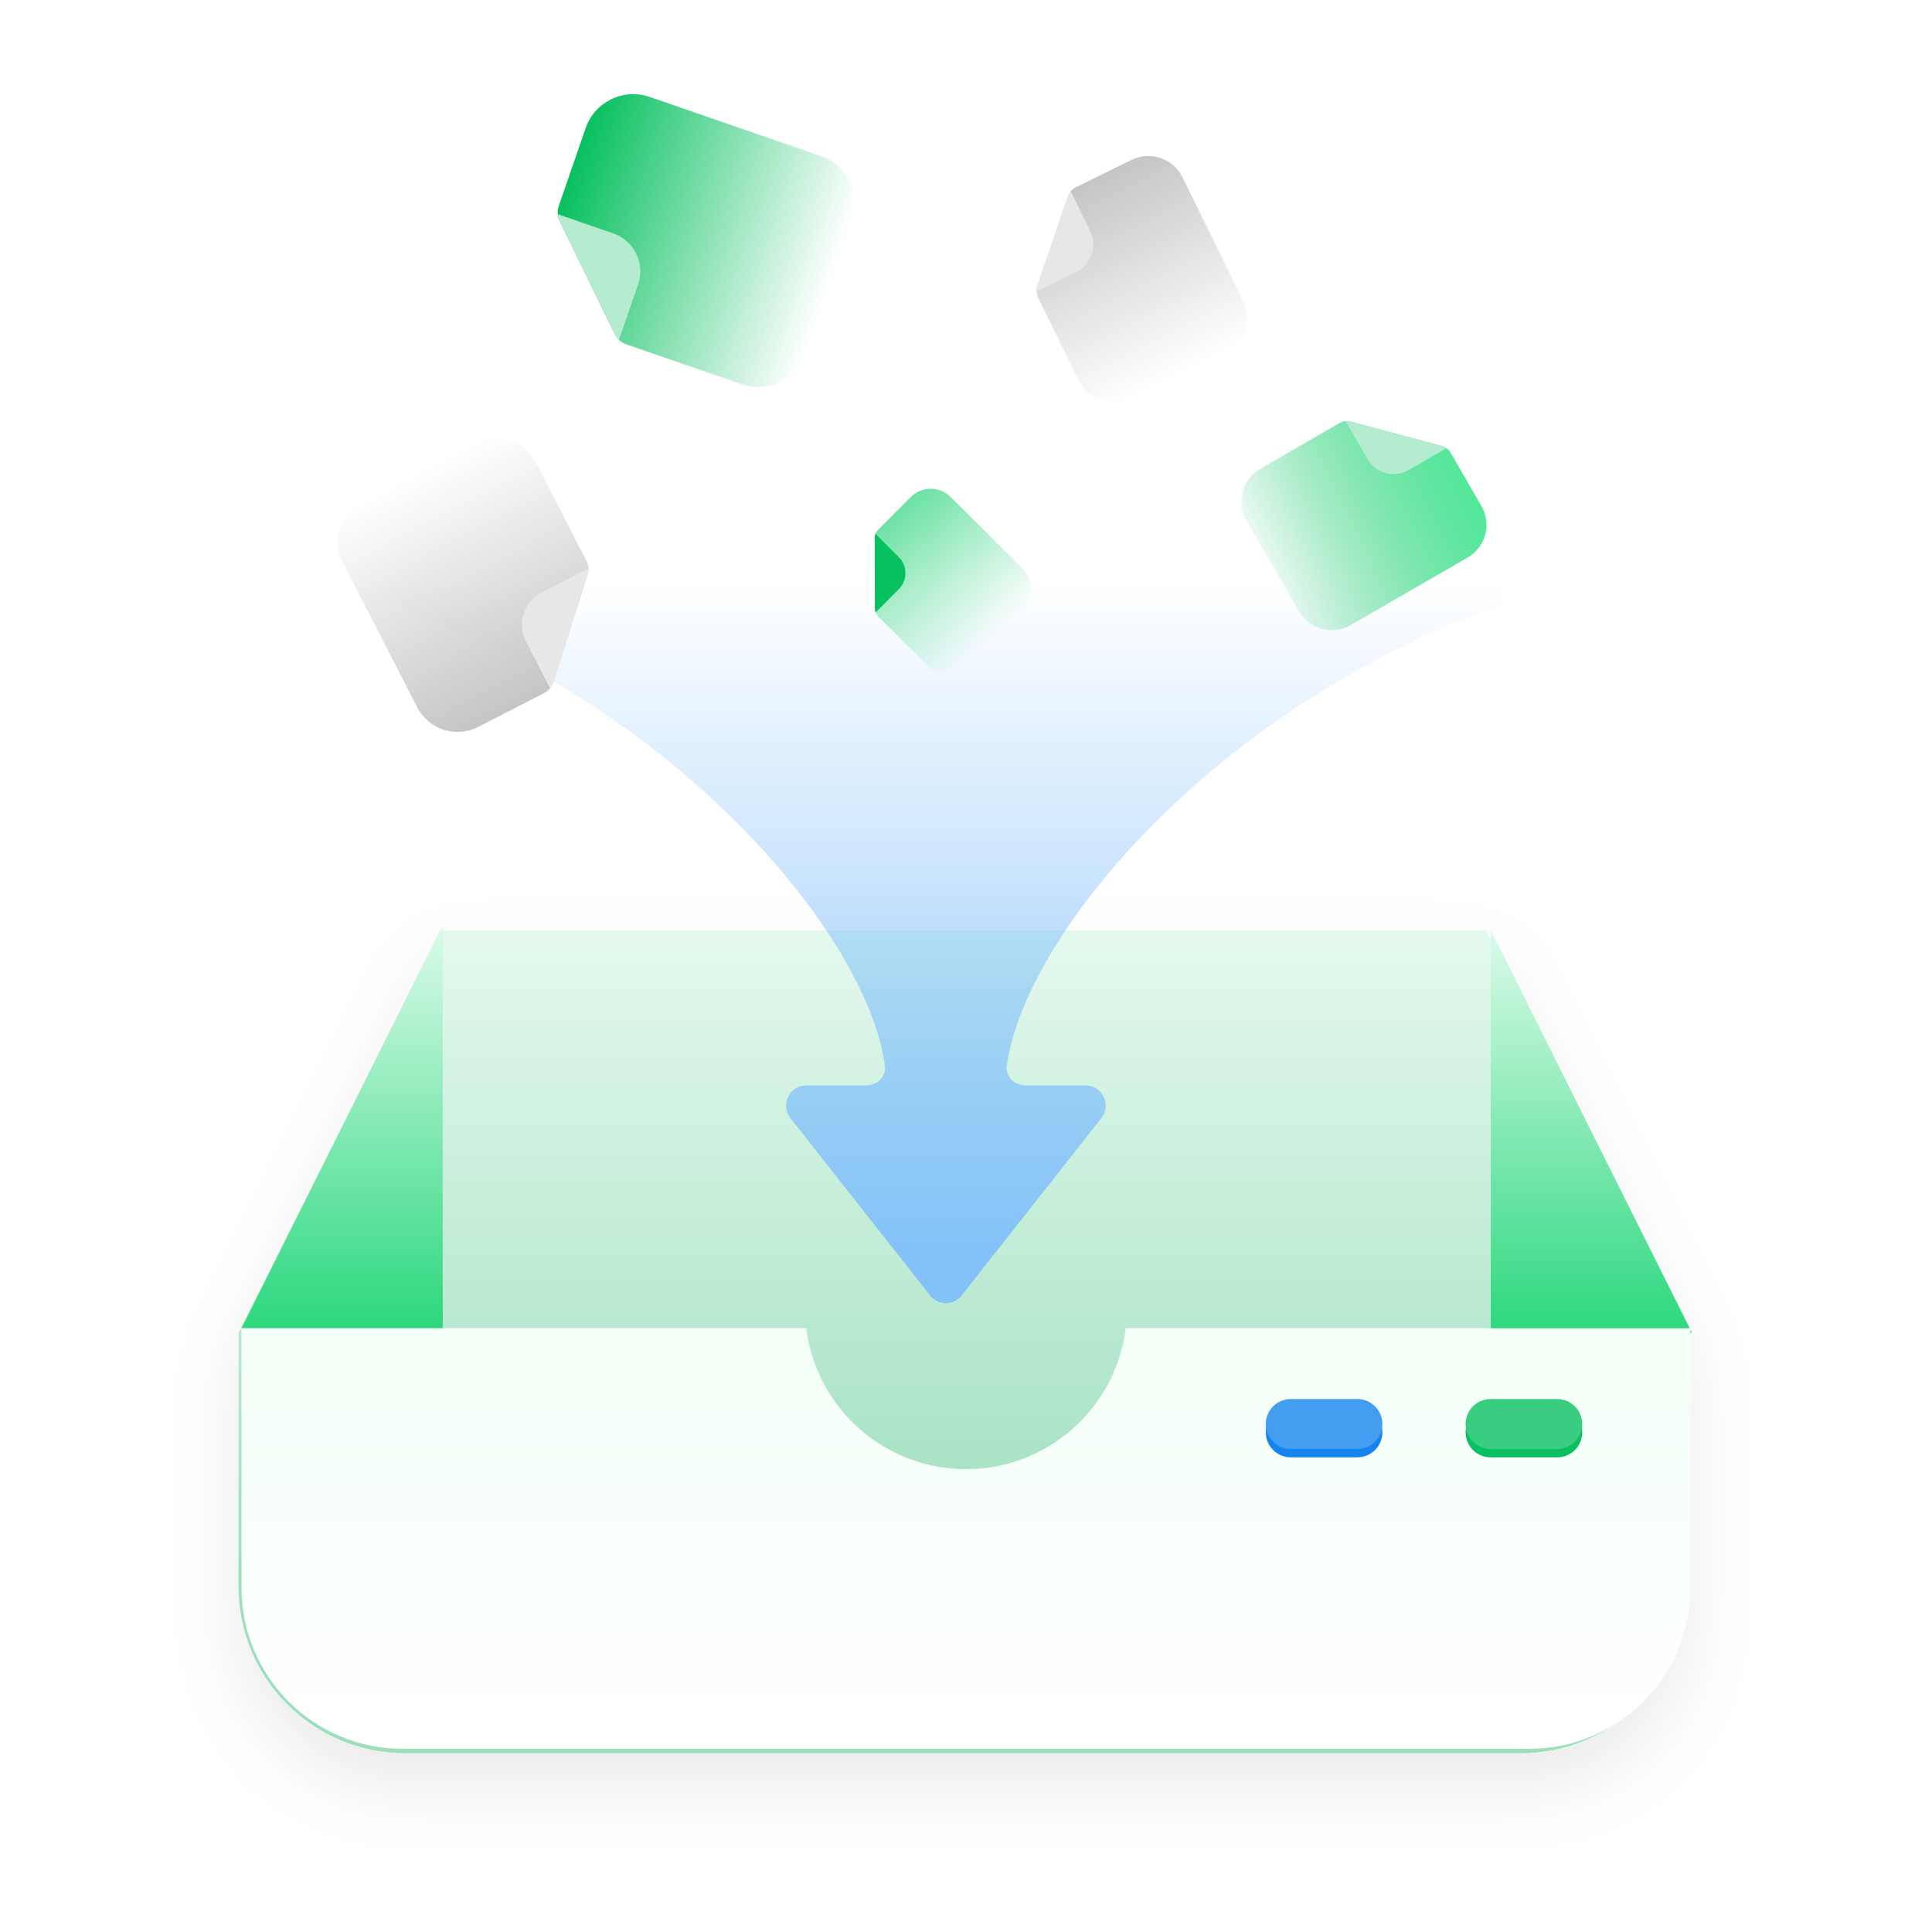
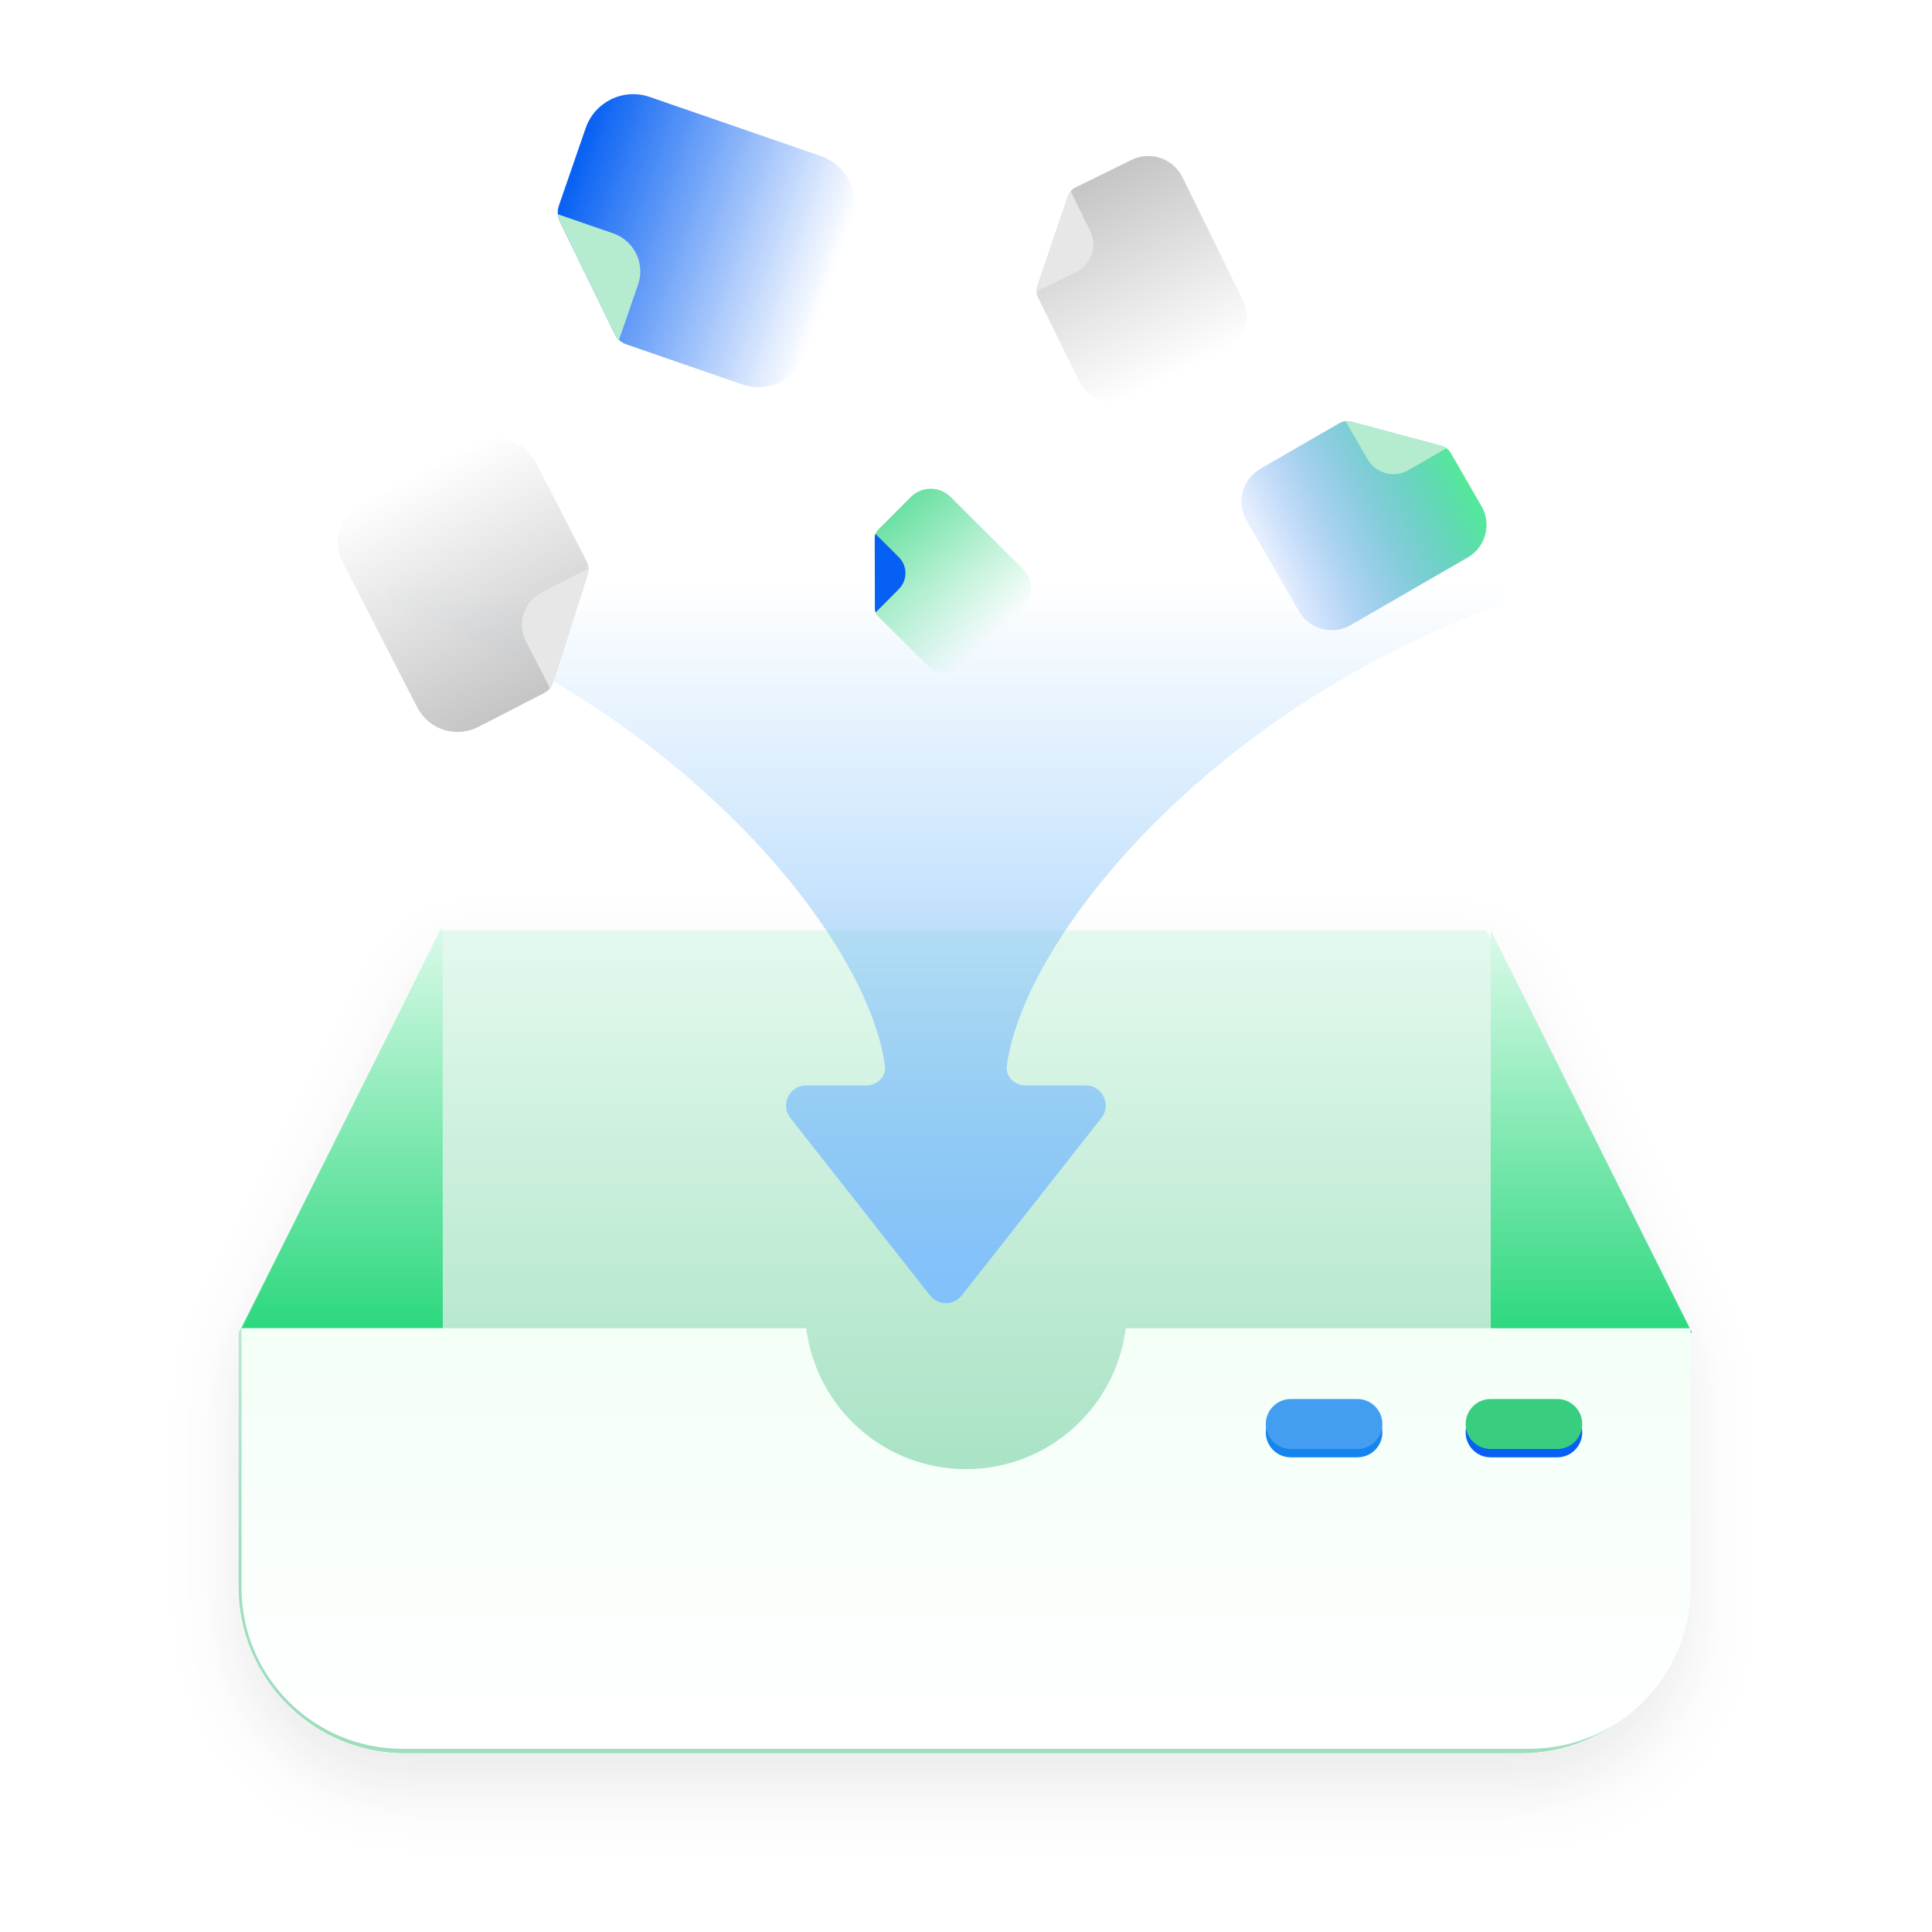
<svg xmlns="http://www.w3.org/2000/svg" width="162" height="162" viewBox="0 0 162 162" fill="none">
  <g filter="url(#filter0_d_6022_51731)">
    <path d="M36.875 78L20 111.75V133.047C20 140.76 26.253 147.013 33.965 147.013H80.75H127.534C135.247 147.013 141.5 140.76 141.5 133.047V111.75L124.625 78H80.75H36.875Z" fill="url(#paint0_linear_6022_51731)" />
  </g>
  <path d="M37.125 111.375V77.625L20.25 111.375H37.125Z" fill="url(#paint1_linear_6022_51731)" />
  <path d="M125 111.75V78L141.875 111.75H125Z" fill="url(#paint2_linear_6022_51731)" />
  <path d="M77.986 108.627L66.274 93.744C65.403 92.636 66.192 91.013 67.6 91.013H72.635C73.567 91.013 74.329 90.263 74.201 89.339C72.675 78.35 56.88 59.435 33.101 50.855C32.173 50.52 32.407 48.938 33.393 48.938H125.232C126.218 48.938 126.452 50.52 125.524 50.855C101.744 59.435 85.95 78.35 84.424 89.339C84.296 90.263 85.058 91.013 85.99 91.013H91.025C92.433 91.013 93.222 92.636 92.351 93.744L80.639 108.627C79.963 109.486 78.662 109.486 77.986 108.627Z" fill="url(#paint3_linear_6022_51731)" />
  <path fill-rule="evenodd" clip-rule="evenodd" d="M67.604 111.375H20.25V133.138C20.25 140.594 26.294 146.638 33.75 146.638H128.25C135.706 146.638 141.75 140.594 141.75 133.138V111.375H94.395C93.565 118.034 87.884 123.188 80.999 123.188C74.115 123.188 68.434 118.034 67.604 111.375Z" fill="url(#paint4_linear_6022_51731)" />
  <path d="M46.937 18.544C46.741 18.141 46.713 17.677 46.859 17.254L49.11 10.738C49.871 8.535 52.273 7.367 54.475 8.127L68.83 13.086C71.033 13.847 72.201 16.249 71.441 18.451L67.584 29.616C66.823 31.819 64.421 32.987 62.219 32.226L52.512 28.873C52.089 28.727 51.741 28.419 51.545 28.017L46.937 18.544Z" fill="url(#paint5_linear_6022_51731)" />
  <mask id="mask0_6022_51731" style="mask-type:alpha" maskUnits="userSpaceOnUse" x="46" y="7" width="26" height="26">
    <path d="M46.937 18.544C46.741 18.141 46.713 17.677 46.859 17.254L49.11 10.738C49.871 8.535 52.273 7.367 54.475 8.127L68.83 13.086C71.033 13.847 72.201 16.249 71.441 18.451L67.584 29.616C66.823 31.819 64.421 32.987 62.219 32.226L52.512 28.873C52.089 28.727 51.741 28.419 51.545 28.017L46.937 18.544Z" fill="#D9D9D9" />
  </mask>
  <g mask="url(#mask0_6022_51731)">
    <path d="M43.876 25.89L46.631 17.915L51.416 19.568C53.178 20.177 54.113 22.098 53.504 23.86L51.851 28.645L43.876 25.89Z" fill="#B5ECCF" />
  </g>
  <path d="M89.557 16.439C89.666 16.118 89.899 15.854 90.203 15.705L94.883 13.407C96.465 12.63 98.377 13.283 99.153 14.864L104.217 25.175C104.993 26.756 104.341 28.668 102.759 29.445L94.74 33.383C93.158 34.16 91.246 33.507 90.469 31.925L87.046 24.953C86.897 24.65 86.874 24.299 86.984 23.979L89.557 16.439Z" fill="url(#paint6_linear_6022_51731)" />
  <mask id="mask1_6022_51731" style="mask-type:alpha" maskUnits="userSpaceOnUse" x="86" y="13" width="19" height="21">
    <path d="M89.557 16.439C89.666 16.118 89.899 15.854 90.203 15.705L94.883 13.407C96.465 12.63 98.377 13.283 99.153 14.864L104.217 25.175C104.993 26.756 104.341 28.668 102.759 29.445L94.74 33.383C93.158 34.16 91.246 33.507 90.469 31.925L87.046 24.953C86.897 24.65 86.874 24.299 86.984 23.979L89.557 16.439Z" fill="#D9D9D9" />
  </mask>
  <g mask="url(#mask1_6022_51731)">
    <path d="M84 18.751L89.728 15.938L91.416 19.375C92.037 20.64 91.515 22.17 90.25 22.791L86.813 24.479L84 18.751Z" fill="#E7E7E7" />
  </g>
  <path d="M46.373 57.229C46.25 57.612 45.98 57.931 45.621 58.116L40.1 60.953C38.234 61.912 35.944 61.177 34.986 59.311L28.735 47.149C27.777 45.284 28.512 42.994 30.378 42.035L39.837 37.174C41.702 36.215 43.992 36.95 44.951 38.816L49.178 47.039C49.362 47.398 49.396 47.815 49.273 48.198L46.373 57.229Z" fill="url(#paint7_linear_6022_51731)" />
  <mask id="mask2_6022_51731" style="mask-type:alpha" maskUnits="userSpaceOnUse" x="28" y="36" width="22" height="26">
    <path d="M46.373 57.229C46.25 57.612 45.98 57.931 45.621 58.116L40.1 60.953C38.234 61.912 35.944 61.177 34.986 59.311L28.735 47.149C27.777 45.284 28.512 42.994 30.378 42.035L39.837 37.174C41.702 36.215 43.992 36.95 44.951 38.816L49.178 47.039C49.362 47.398 49.396 47.815 49.273 48.198L46.373 57.229Z" fill="#D9D9D9" />
  </mask>
  <g mask="url(#mask2_6022_51731)">
    <path d="M52.938 54.356L46.181 57.828L44.098 53.774C43.331 52.282 43.919 50.45 45.411 49.683L49.465 47.599L52.938 54.356Z" fill="#E7E7E7" />
  </g>
  <path d="M120.88 37.389C121.203 37.476 121.479 37.687 121.646 37.977L124.223 42.44C125.093 43.948 124.577 45.877 123.069 46.747L113.238 52.423C111.729 53.294 109.801 52.777 108.93 51.269L104.515 43.623C103.645 42.115 104.161 40.186 105.67 39.315L112.317 35.477C112.607 35.31 112.951 35.265 113.274 35.351L120.88 37.389Z" fill="url(#paint8_linear_6022_51731)" />
  <mask id="mask3_6022_51731" style="mask-type:alpha" maskUnits="userSpaceOnUse" x="104" y="35" width="21" height="18">
    <path d="M120.88 37.389C121.203 37.476 121.479 37.687 121.646 37.977L124.223 42.44C125.093 43.948 124.577 45.877 123.069 46.747L113.238 52.423C111.729 53.294 109.801 52.777 108.93 51.269L104.515 43.623C103.645 42.115 104.161 40.186 105.67 39.315L112.317 35.477C112.607 35.31 112.951 35.265 113.274 35.351L120.88 37.389Z" fill="#D9D9D9" />
  </mask>
  <g mask="url(#mask3_6022_51731)">
    <path d="M118.231 32.063L121.385 37.524L118.108 39.416C116.901 40.113 115.358 39.7 114.662 38.493L112.77 35.216L118.231 32.063Z" fill="#B5ECCF" />
  </g>
  <path d="M73.348 45.098C73.348 44.847 73.447 44.605 73.625 44.427L76.36 41.681C77.285 40.752 78.786 40.749 79.715 41.674L85.764 47.699C86.692 48.624 86.695 50.126 85.771 51.054L81.085 55.759C80.16 56.687 78.658 56.69 77.73 55.766L73.639 51.691C73.461 51.514 73.361 51.273 73.36 51.021L73.348 45.098Z" fill="url(#paint9_linear_6022_51731)" />
  <mask id="mask4_6022_51731" style="mask-type:alpha" maskUnits="userSpaceOnUse" x="73" y="40" width="14" height="17">
    <path d="M73.348 45.098C73.348 44.847 73.447 44.605 73.625 44.427L76.36 41.681C77.285 40.752 78.786 40.749 79.715 41.674L85.764 47.699C86.692 48.624 86.695 50.126 85.771 51.054L81.085 55.759C80.16 56.687 78.658 56.69 77.73 55.766L73.639 51.691C73.461 51.514 73.361 51.273 73.36 51.021L73.348 45.098Z" fill="#D9D9D9" />
  </mask>
  <g mask="url(#mask4_6022_51731)">
-     <path d="M70 48.066L73.347 44.705L75.364 46.714C76.107 47.453 76.109 48.655 75.37 49.397L73.361 51.414L70 48.066Z" fill="#07C05F" />
+     <path d="M70 48.066L73.347 44.705L75.364 46.714C76.107 47.453 76.109 48.655 75.37 49.397L73.361 51.414L70 48.066Z" fill="#0660F3" />
  </g>
  <path d="M106.138 120.103C106.138 118.946 107.076 118.009 108.233 118.009H113.819C114.976 118.009 115.914 118.946 115.914 120.103V120.103C115.914 121.26 114.976 122.198 113.819 122.198H108.233C107.076 122.198 106.138 121.26 106.138 120.103V120.103Z" fill="#1485EE" />
-   <path d="M122.896 120.103C122.896 118.946 123.834 118.009 124.991 118.009H130.578C131.734 118.009 132.672 118.946 132.672 120.103V120.103C132.672 121.26 131.734 122.198 130.578 122.198H124.991C123.834 122.198 122.896 121.26 122.896 120.103V120.103Z" fill="#07C05F" />
+   <path d="M122.896 120.103C122.896 118.946 123.834 118.009 124.991 118.009H130.578C131.734 118.009 132.672 118.946 132.672 120.103V120.103C132.672 121.26 131.734 122.198 130.578 122.198H124.991C123.834 122.198 122.896 121.26 122.896 120.103V120.103Z" fill="#0660F3" />
  <rect x="106.138" y="117.31" width="9.776" height="4.19" rx="2.095" fill="#439DF1" />
  <rect x="122.896" y="117.31" width="9.776" height="4.19" rx="2.095" fill="#39CD80" />
  <defs>
    <filter id="filter0_d_6022_51731" x="14.414" y="75.207" width="132.672" height="80.185" filterUnits="userSpaceOnUse" color-interpolation-filters="sRGB">
      <feFlood flood-opacity="0" result="BackgroundImageFix" />
      <feColorMatrix in="SourceAlpha" type="matrix" values="0 0 0 0 0 0 0 0 0 0 0 0 0 0 0 0 0 0 127 0" result="hardAlpha" />
      <feOffset dy="2.793" />
      <feGaussianBlur stdDeviation="2.793" />
      <feComposite in2="hardAlpha" operator="out" />
      <feColorMatrix type="matrix" values="0 0 0 0 0.193 0 0 0 0 0.193 0 0 0 0 0.193 0 0 0 0.1 0" />
      <feBlend mode="normal" in2="BackgroundImageFix" result="effect1_dropShadow_6022_51731" />
      <feBlend mode="normal" in="SourceGraphic" in2="effect1_dropShadow_6022_51731" result="shape" />
    </filter>
    <linearGradient id="paint0_linear_6022_51731" x1="80.75" y1="78" x2="80.75" y2="132" gradientUnits="userSpaceOnUse">
      <stop stop-color="#E4F9EE" />
      <stop offset="1" stop-color="#9EDEBD" />
    </linearGradient>
    <linearGradient id="paint1_linear_6022_51731" x1="28.688" y1="77.625" x2="28.688" y2="111.375" gradientUnits="userSpaceOnUse">
      <stop stop-color="#DBFAE9" />
      <stop offset="1" stop-color="#2CD87E" />
    </linearGradient>
    <linearGradient id="paint2_linear_6022_51731" x1="133.438" y1="78" x2="133.438" y2="111.75" gradientUnits="userSpaceOnUse">
      <stop stop-color="#DBFAE9" />
      <stop offset="1" stop-color="#2CD87E" />
    </linearGradient>
    <linearGradient id="paint3_linear_6022_51731" x1="79.312" y1="106.312" x2="79.312" y2="48.938" gradientUnits="userSpaceOnUse">
      <stop stop-color="#83C1FA" />
      <stop offset="1" stop-color="#83C1FA" stop-opacity="0" />
    </linearGradient>
    <linearGradient id="paint4_linear_6022_51731" x1="81" y1="111.375" x2="81" y2="146.638" gradientUnits="userSpaceOnUse">
      <stop stop-color="#F3FFF7" />
      <stop offset="1" stop-color="white" />
    </linearGradient>
    <linearGradient id="paint5_linear_6022_51731" x1="47.182" y1="16.32" x2="69.512" y2="24.034" gradientUnits="userSpaceOnUse">
-       <stop stop-color="#07C05F" />
-       <stop offset="1" stop-color="#07C05F" stop-opacity="0" />
+       <stop stop-color="#0660F3" />
+       <stop offset="1" stop-color="#0660F3" stop-opacity="0" />
    </linearGradient>
    <linearGradient id="paint6_linear_6022_51731" x1="90.874" y1="15.376" x2="98.749" y2="31.414" gradientUnits="userSpaceOnUse">
      <stop stop-color="#C5C5C5" />
      <stop offset="1" stop-color="#C5C5C5" stop-opacity="0" />
    </linearGradient>
    <linearGradient id="paint7_linear_6022_51731" x1="44.83" y1="58.523" x2="35.107" y2="39.604" gradientUnits="userSpaceOnUse">
      <stop stop-color="#C5C5C5" />
      <stop offset="1" stop-color="#C5C5C5" stop-opacity="0" />
    </linearGradient>
    <linearGradient id="paint8_linear_6022_51731" x1="121.732" y1="38.126" x2="105.974" y2="45.824" gradientUnits="userSpaceOnUse">
      <stop stop-color="#54E89A" />
-       <stop offset="1" stop-color="#07C05F" stop-opacity="0.1" />
+       <stop offset="1" stop-color="#0660F3" stop-opacity="0.1" />
    </linearGradient>
    <linearGradient id="paint9_linear_6022_51731" x1="73.656" y1="44.395" x2="82.245" y2="54.373" gradientUnits="userSpaceOnUse">
      <stop stop-color="#6EE1A5" />
      <stop offset="1" stop-color="#6EE1A5" stop-opacity="0" />
    </linearGradient>
  </defs>
</svg>
